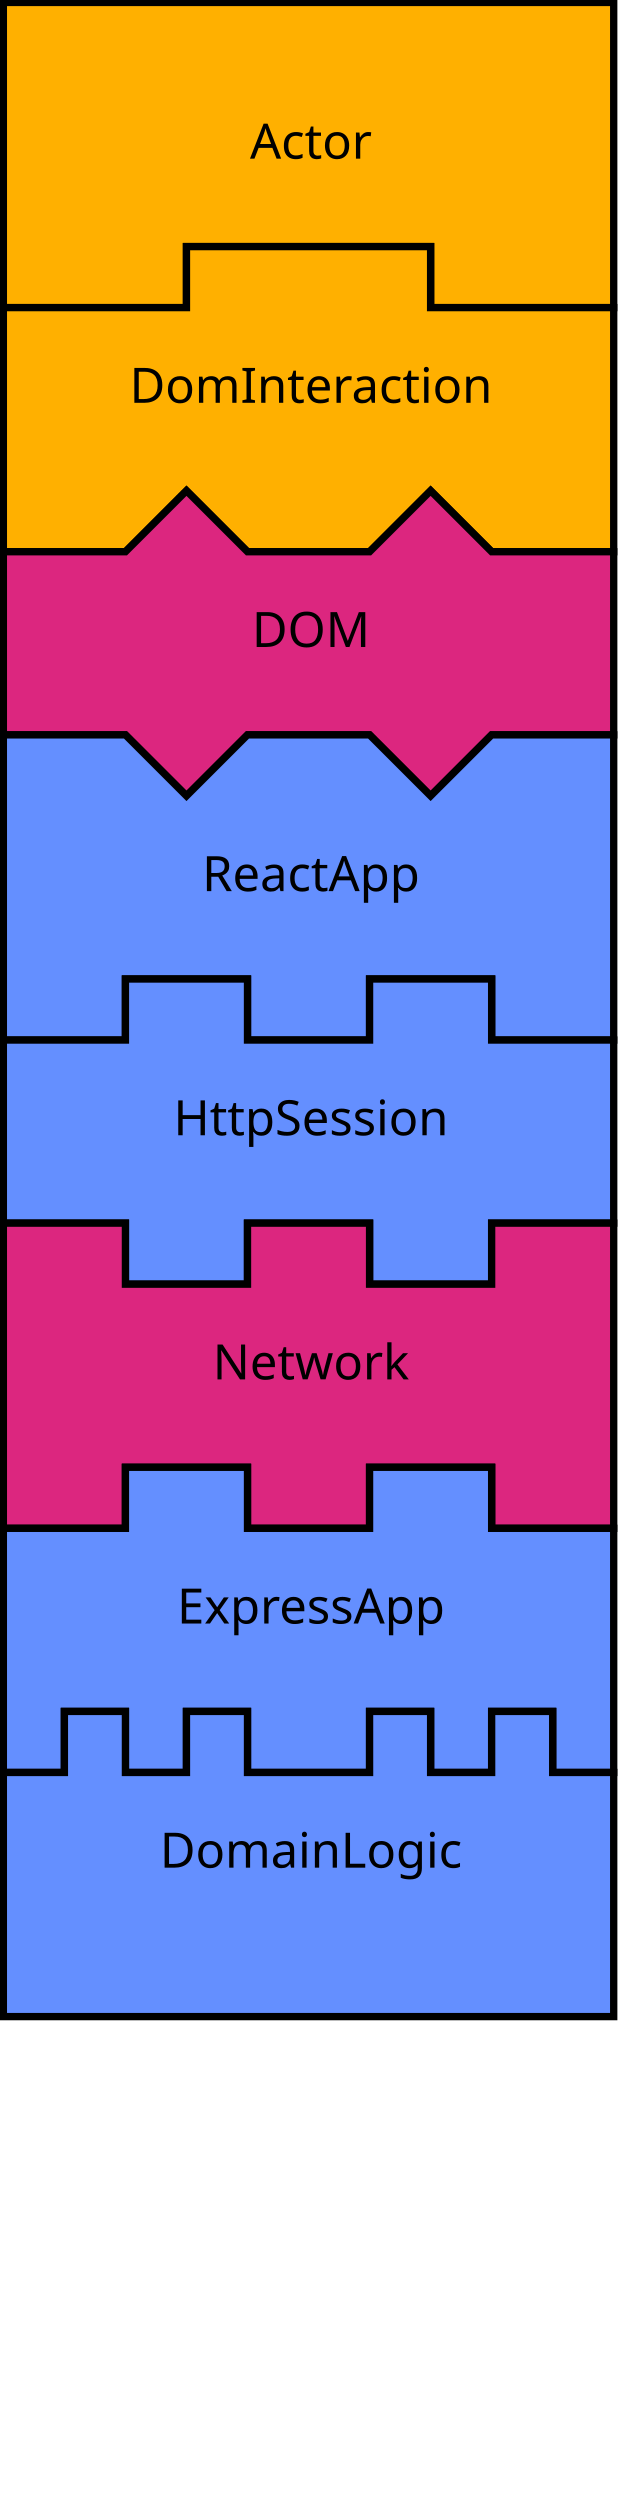
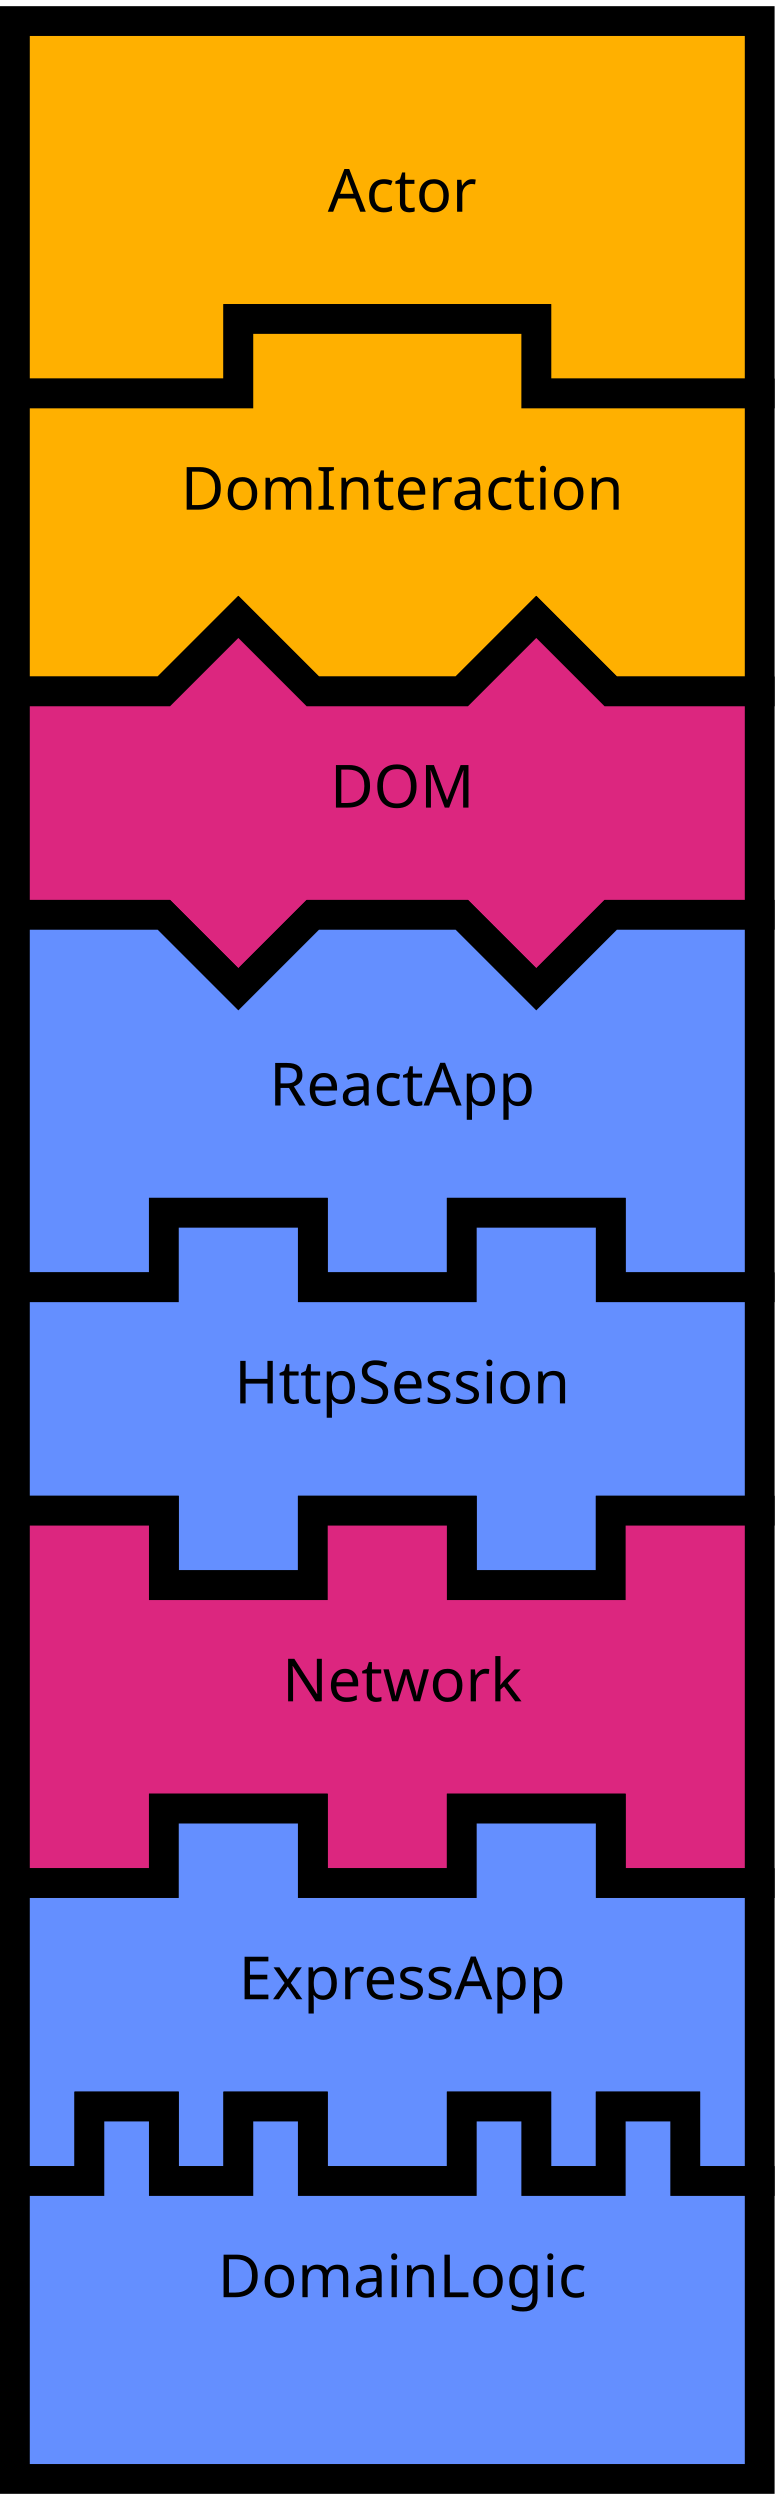
- <svg xmlns="http://www.w3.org/2000/svg" viewBox="-2 -2 504 2048" width="506" height="2050">
+ <svg xmlns="http://www.w3.org/2000/svg" viewBox="0 0 520 1678.284" width="520" height="1678.284">
  <defs>
    <style type="text/css">
text {
  font-size: 40px;
  font-family: sans-serif;
  fill: #000000;
}

path {
  stroke: #000000;
-   stroke-width: 6px;
+   /*
+   Do not specify stroke-width here.
+   It is specified in Assembly#toSvg because
+   the stroke width is needed to calculate the width
+   and height of the SVG
+   */
}

/*
IBM palette for colour-blind people
https://davidmathlogic.com/colorblind/#%23648FFF-%23785EF0-%23DC267F-%23FE6100-%23FFB000
*/

.test {
  fill: #FFB000;
}

.infrastructure {
  fill: #DC267F;
}

.production {
  fill: #648FFF;
}

    </style>
  </defs>
-   <g transform="translate(0, 0)" class="test">
-     <path stroke="#000000" stroke-width="4" d="M 0 0 l 50 0 l 50 0 l 50 0 l 50 0 l 50 0 l 50 0 l 50 0 l 50 0 l 50 0 l 50 0 l 0 50 l 0 150 l 0 50 l -50 0 l -50 0 l -50 0 l 0 -50 l -50 0 l -50 0 l -50 0 l -50 0 l 0 50 l -50 0 l -50 0 l -50 0 z" />
+   <g stroke-width="20" transform="translate(10, 14.14214)" class="test">
+     <path d="M 0 0 l 50 0 l 50 0 l 50 0 l 50 0 l 50 0 l 50 0 l 50 0 l 50 0 l 50 0 l 50 0 l 0 50 l 0 150 l 0 50 l -50 0 l -50 0 l -50 0 l 0 -50 l -50 0 l -50 0 l -50 0 l -50 0 l 0 50 l -50 0 l -50 0 l -50 0 z" />
    <text x="50%" y="128" alignment-baseline="middle" text-anchor="middle">Actor</text>
  </g>
-   <g transform="translate(0, 200)" class="test">
-     <path stroke="#000000" stroke-width="4" d="M 0 50 l 50 0 l 50 0 l 50 0 l 0 -50 l 50 0 l 50 0 l 50 0 l 50 0 l 0 50 l 50 0 l 50 0 l 50 0 l 0 150 l 0 50 l -50 0 l -50 0 l -50 -50 l -50 50 l -50 0 l -50 0 l -50 -50 l -50 50 l -50 0 l -50 0 z" />
+   <g stroke-width="20" transform="translate(10, 214.1421)" class="test">
+     <path d="M 0 50 l 50 0 l 50 0 l 50 0 l 0 -50 l 50 0 l 50 0 l 50 0 l 50 0 l 0 50 l 50 0 l 50 0 l 50 0 l 0 150 l 0 50 l -50 0 l -50 0 l -50 -50 l -50 50 l -50 0 l -50 0 l -50 -50 l -50 50 l -50 0 l -50 0 z" />
    <text x="50%" y="128" alignment-baseline="middle" text-anchor="middle">DomInteraction</text>
  </g>
-   <g transform="translate(0, 400)" class="infrastructure">
-     <path stroke="#000000" stroke-width="4" d="M 0 50 l 50 0 l 50 0 l 50 -50 l 50 50 l 50 0 l 50 0 l 50 -50 l 50 50 l 50 0 l 50 0 l 0 150 l -50 0 l -50 0 l -50 50 l -50 -50 l -50 0 l -50 0 l -50 50 l -50 -50 l -50 0 l -50 0 z" />
+   <g stroke-width="20" transform="translate(10, 414.1421)" class="infrastructure">
+     <path d="M 0 50 l 50 0 l 50 0 l 50 -50 l 50 50 l 50 0 l 50 0 l 50 -50 l 50 50 l 50 0 l 50 0 l 0 150 l -50 0 l -50 0 l -50 50 l -50 -50 l -50 0 l -50 0 l -50 50 l -50 -50 l -50 0 l -50 0 z" />
    <text x="50%" y="128" alignment-baseline="middle" text-anchor="middle">DOM</text>
  </g>
-   <g transform="translate(0, 600)" class="production">
-     <path stroke="#000000" stroke-width="4" d="M 0 0 l 50 0 l 50 0 l 50 50 l 50 -50 l 50 0 l 50 0 l 50 50 l 50 -50 l 50 0 l 50 0 l 0 50 l 0 150 l 0 50 l -50 0 l -50 0 l 0 -50 l -50 0 l -50 0 l 0 50 l -50 0 l -50 0 l 0 -50 l -50 0 l -50 0 l 0 50 l -50 0 l -50 0 z" />
+   <g stroke-width="20" transform="translate(10, 614.1421)" class="production">
+     <path d="M 0 0 l 50 0 l 50 0 l 50 50 l 50 -50 l 50 0 l 50 0 l 50 50 l 50 -50 l 50 0 l 50 0 l 0 50 l 0 150 l 0 50 l -50 0 l -50 0 l 0 -50 l -50 0 l -50 0 l 0 50 l -50 0 l -50 0 l 0 -50 l -50 0 l -50 0 l 0 50 l -50 0 l -50 0 z" />
    <text x="50%" y="128" alignment-baseline="middle" text-anchor="middle">ReactApp</text>
  </g>
-   <g transform="translate(0, 800)" class="production">
-     <path stroke="#000000" stroke-width="4" d="M 0 50 l 50 0 l 50 0 l 0 -50 l 50 0 l 50 0 l 0 50 l 50 0 l 50 0 l 0 -50 l 50 0 l 50 0 l 0 50 l 50 0 l 50 0 l 0 150 l -50 0 l -50 0 l 0 50 l -50 0 l -50 0 l 0 -50 l -50 0 l -50 0 l 0 50 l -50 0 l -50 0 l 0 -50 l -50 0 l -50 0 z" />
+   <g stroke-width="20" transform="translate(10, 814.1421)" class="production">
+     <path d="M 0 50 l 50 0 l 50 0 l 0 -50 l 50 0 l 50 0 l 0 50 l 50 0 l 50 0 l 0 -50 l 50 0 l 50 0 l 0 50 l 50 0 l 50 0 l 0 150 l -50 0 l -50 0 l 0 50 l -50 0 l -50 0 l 0 -50 l -50 0 l -50 0 l 0 50 l -50 0 l -50 0 l 0 -50 l -50 0 l -50 0 z" />
    <text x="50%" y="128" alignment-baseline="middle" text-anchor="middle">HttpSession</text>
  </g>
-   <g transform="translate(0, 1000)" class="infrastructure">
-     <path stroke="#000000" stroke-width="4" d="M 0 0 l 50 0 l 50 0 l 0 50 l 50 0 l 50 0 l 0 -50 l 50 0 l 50 0 l 0 50 l 50 0 l 50 0 l 0 -50 l 50 0 l 50 0 l 0 50 l 0 150 l 0 50 l -50 0 l -50 0 l 0 -50 l -50 0 l -50 0 l 0 50 l -50 0 l -50 0 l 0 -50 l -50 0 l -50 0 l 0 50 l -50 0 l -50 0 z" />
+   <g stroke-width="20" transform="translate(10, 1014.142)" class="infrastructure">
+     <path d="M 0 0 l 50 0 l 50 0 l 0 50 l 50 0 l 50 0 l 0 -50 l 50 0 l 50 0 l 0 50 l 50 0 l 50 0 l 0 -50 l 50 0 l 50 0 l 0 50 l 0 150 l 0 50 l -50 0 l -50 0 l 0 -50 l -50 0 l -50 0 l 0 50 l -50 0 l -50 0 l 0 -50 l -50 0 l -50 0 l 0 50 l -50 0 l -50 0 z" />
    <text x="50%" y="128" alignment-baseline="middle" text-anchor="middle">Network</text>
  </g>
-   <g transform="translate(0, 1200)" class="production">
-     <path stroke="#000000" stroke-width="4" d="M 0 50 l 50 0 l 50 0 l 0 -50 l 50 0 l 50 0 l 0 50 l 50 0 l 50 0 l 0 -50 l 50 0 l 50 0 l 0 50 l 50 0 l 50 0 l 0 150 l 0 50 l -50 0 l 0 -50 l -50 0 l 0 50 l -50 0 l 0 -50 l -50 0 l 0 50 l -50 0 l -50 0 l 0 -50 l -50 0 l 0 50 l -50 0 l 0 -50 l -50 0 l 0 50 l -50 0 z" />
+   <g stroke-width="20" transform="translate(10, 1214.142)" class="production">
+     <path d="M 0 50 l 50 0 l 50 0 l 0 -50 l 50 0 l 50 0 l 0 50 l 50 0 l 50 0 l 0 -50 l 50 0 l 50 0 l 0 50 l 50 0 l 50 0 l 0 150 l 0 50 l -50 0 l 0 -50 l -50 0 l 0 50 l -50 0 l 0 -50 l -50 0 l 0 50 l -50 0 l -50 0 l 0 -50 l -50 0 l 0 50 l -50 0 l 0 -50 l -50 0 l 0 50 l -50 0 z" />
    <text x="50%" y="128" alignment-baseline="middle" text-anchor="middle">ExpressApp</text>
  </g>
-   <g transform="translate(0, 1400)" class="production">
-     <path stroke="#000000" stroke-width="4" d="M 0 50 l 50 0 l 0 -50 l 50 0 l 0 50 l 50 0 l 0 -50 l 50 0 l 0 50 l 50 0 l 50 0 l 0 -50 l 50 0 l 0 50 l 50 0 l 0 -50 l 50 0 l 0 50 l 50 0 l 0 150 l 0 50 l -50 0 l -50 0 l -50 0 l -50 0 l -50 0 l -50 0 l -50 0 l -50 0 l -50 0 l -50 0 z" />
+   <g stroke-width="20" transform="translate(10, 1414.142)" class="production">
+     <path d="M 0 50 l 50 0 l 0 -50 l 50 0 l 0 50 l 50 0 l 0 -50 l 50 0 l 0 50 l 50 0 l 50 0 l 0 -50 l 50 0 l 0 50 l 50 0 l 0 -50 l 50 0 l 0 50 l 50 0 l 0 150 l 0 50 l -50 0 l -50 0 l -50 0 l -50 0 l -50 0 l -50 0 l -50 0 l -50 0 l -50 0 l -50 0 z" />
    <text x="50%" y="128" alignment-baseline="middle" text-anchor="middle">DomainLogic</text>
  </g>
</svg>
